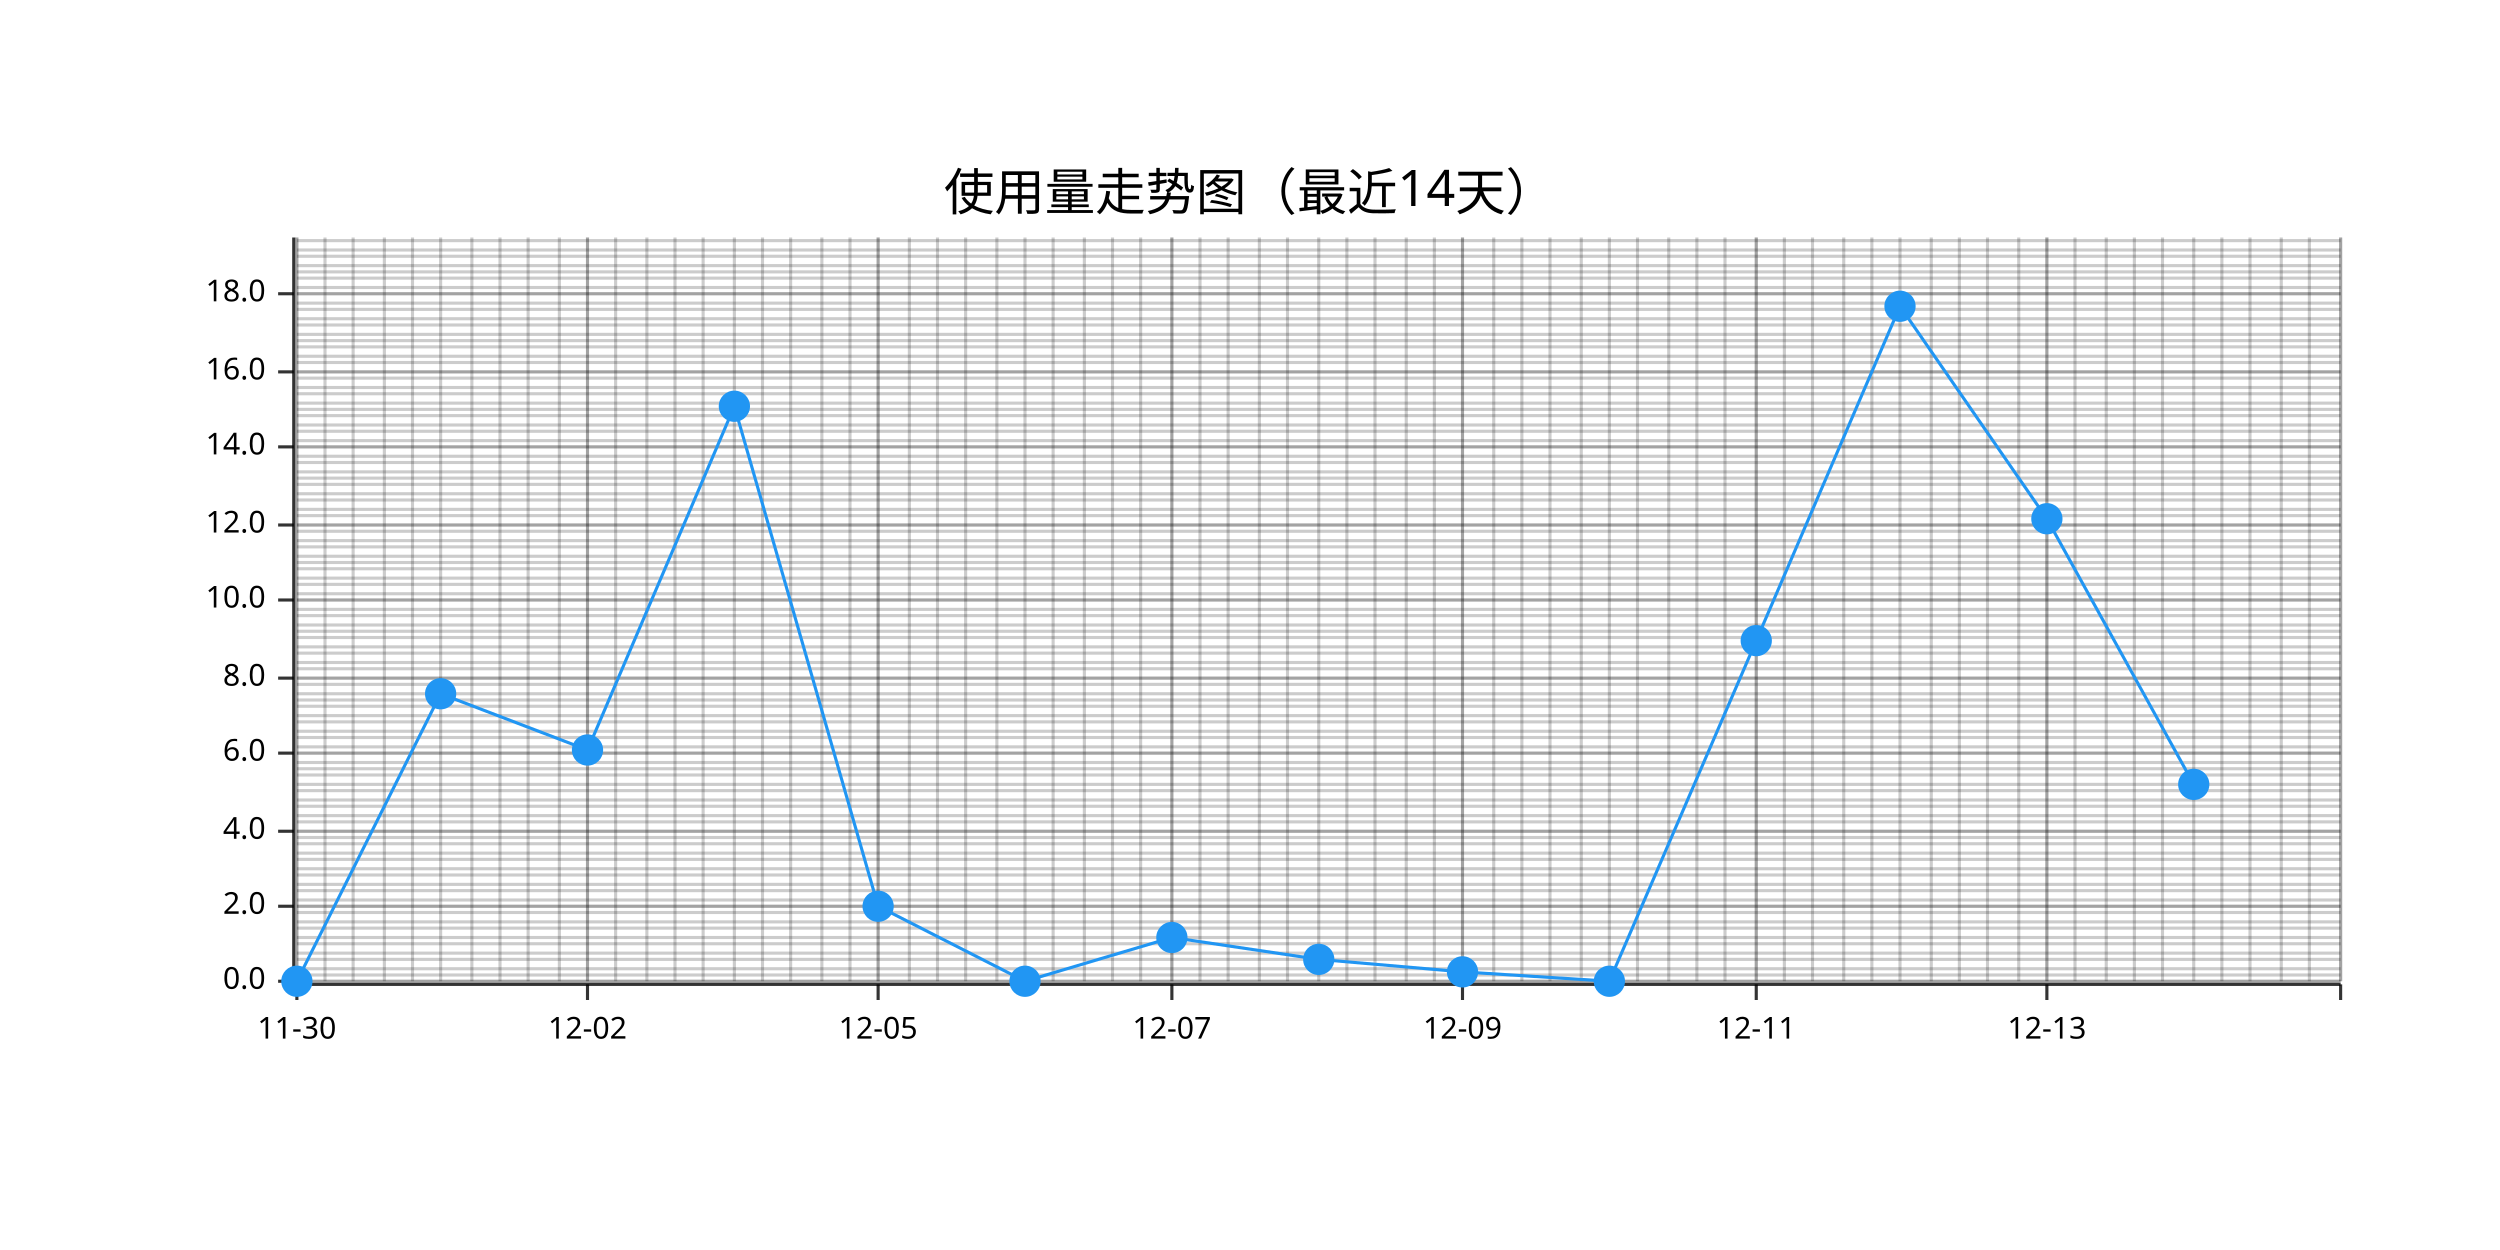
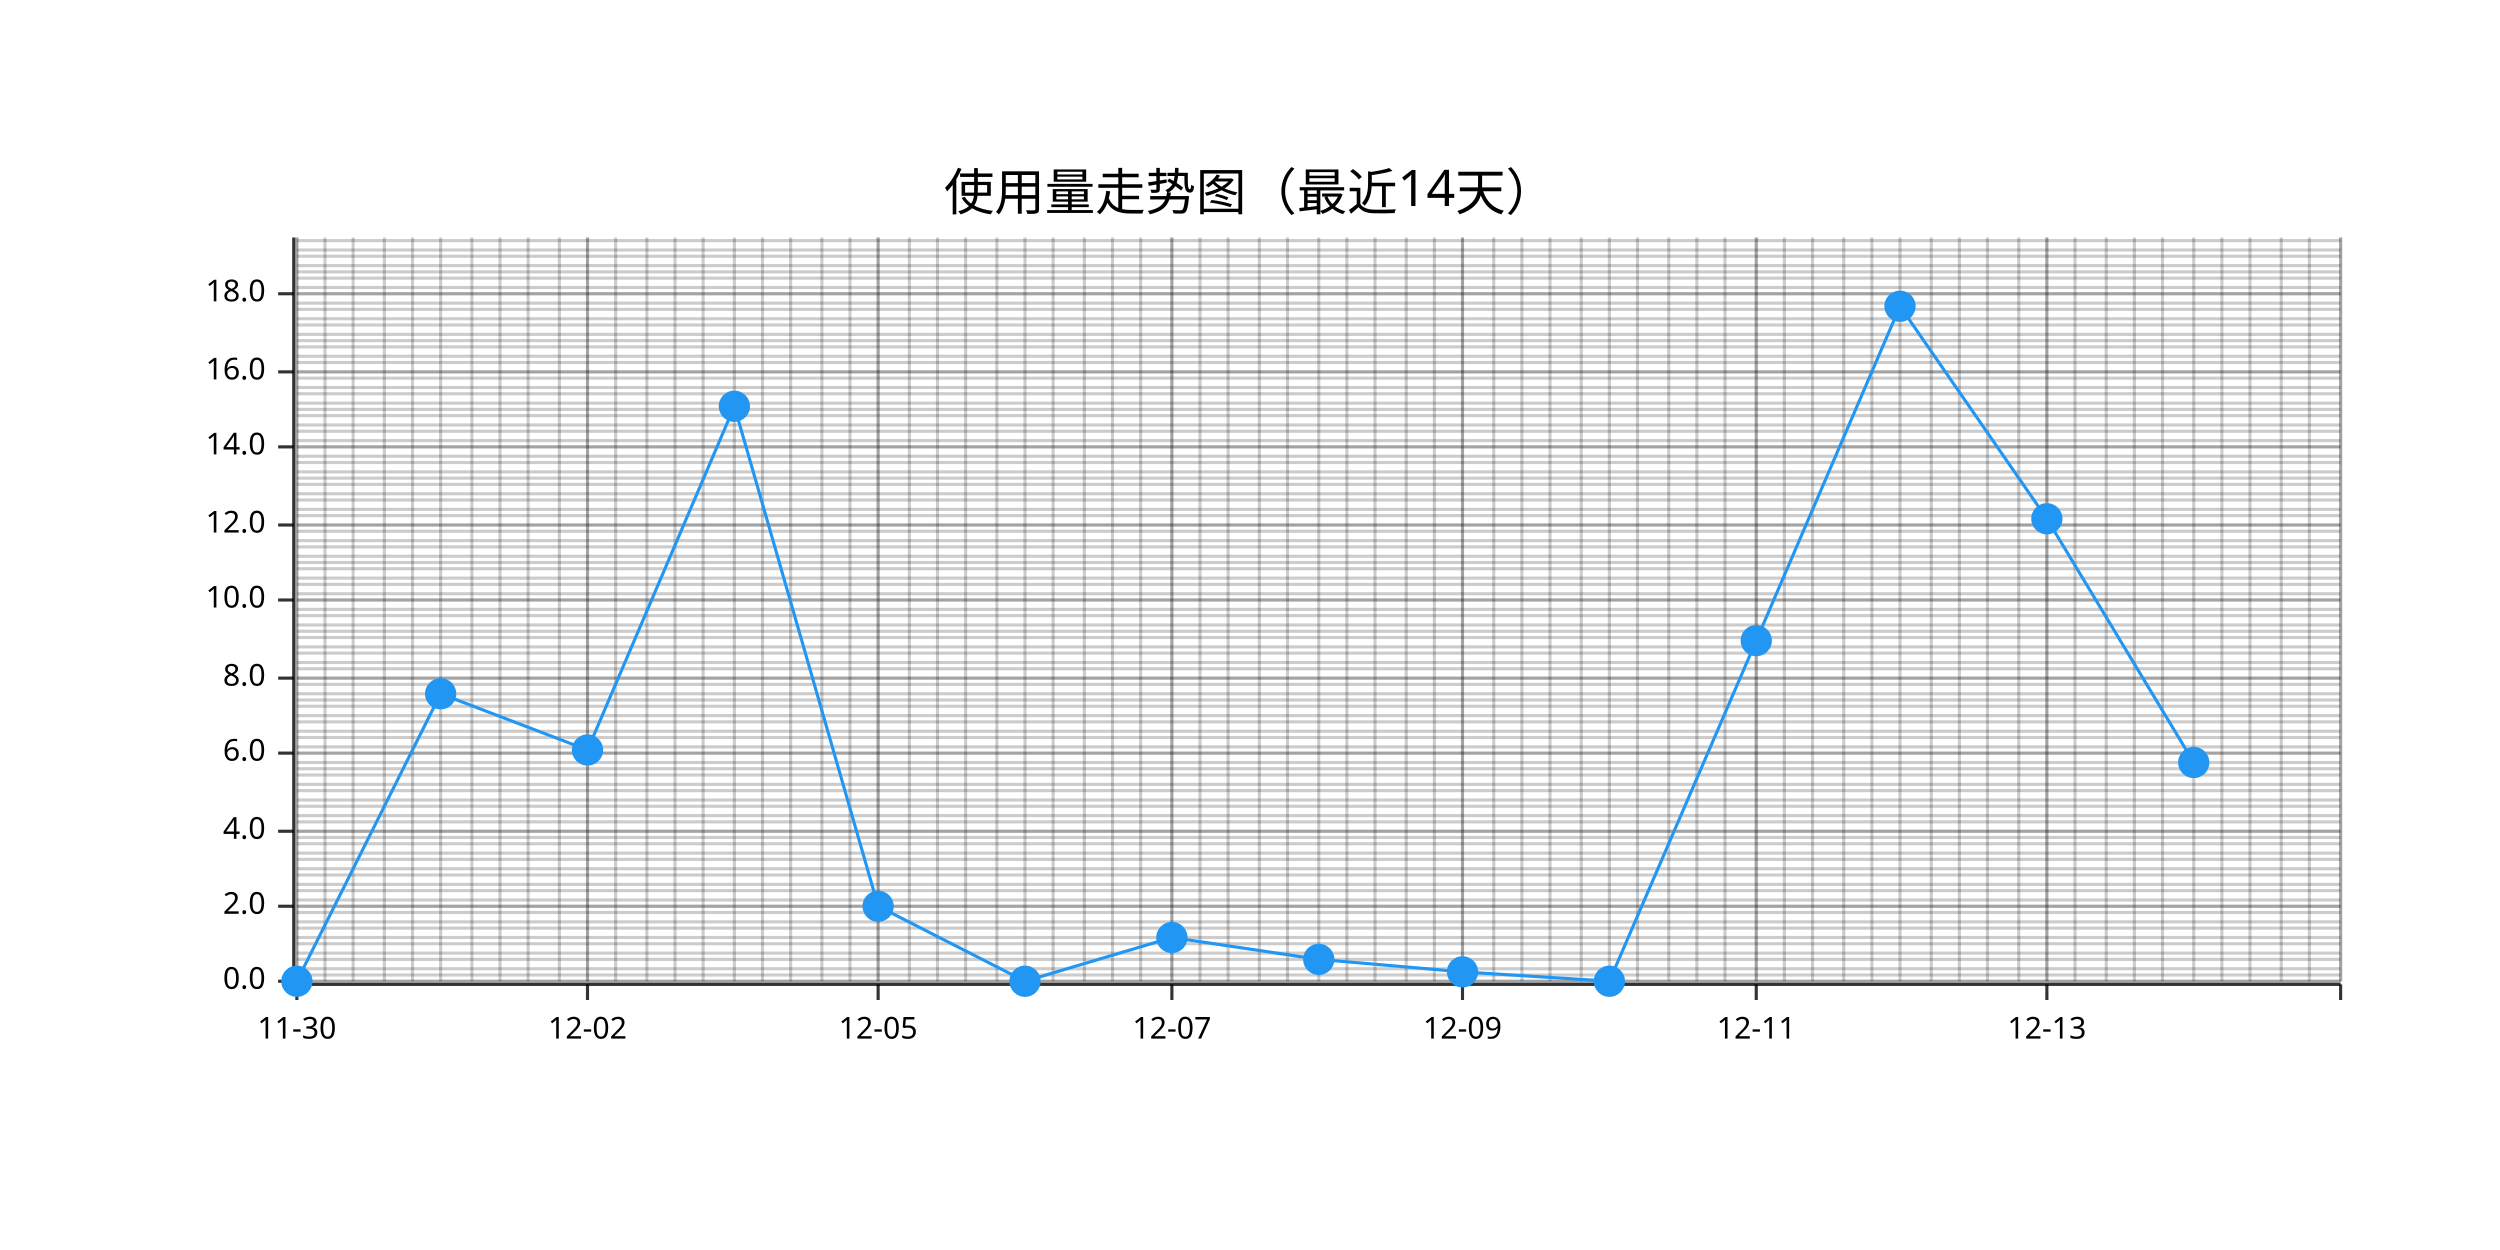
<svg xmlns="http://www.w3.org/2000/svg" width="800" height="400" viewBox="0 0 800 400">
  <rect x="0" y="0" width="800" height="400" opacity="1" fill="#FFFFFF" stroke="none" />
  <text x="400" y="55" dy="0.76em" text-anchor="middle" font-family="sans-serif" font-size="16.129" opacity="1" fill="#000000">
使用量走势图（最近14天）
</text>
  <line opacity="0.2" stroke="#000000" stroke-width="1" x1="95" y1="314" x2="95" y2="76" />
  <line opacity="0.2" stroke="#000000" stroke-width="1" x1="104" y1="314" x2="104" y2="76" />
  <line opacity="0.2" stroke="#000000" stroke-width="1" x1="113" y1="314" x2="113" y2="76" />
  <line opacity="0.2" stroke="#000000" stroke-width="1" x1="123" y1="314" x2="123" y2="76" />
  <line opacity="0.2" stroke="#000000" stroke-width="1" x1="132" y1="314" x2="132" y2="76" />
  <line opacity="0.2" stroke="#000000" stroke-width="1" x1="141" y1="314" x2="141" y2="76" />
  <line opacity="0.2" stroke="#000000" stroke-width="1" x1="151" y1="314" x2="151" y2="76" />
  <line opacity="0.2" stroke="#000000" stroke-width="1" x1="160" y1="314" x2="160" y2="76" />
  <line opacity="0.2" stroke="#000000" stroke-width="1" x1="169" y1="314" x2="169" y2="76" />
  <line opacity="0.2" stroke="#000000" stroke-width="1" x1="179" y1="314" x2="179" y2="76" />
  <line opacity="0.2" stroke="#000000" stroke-width="1" x1="188" y1="314" x2="188" y2="76" />
  <line opacity="0.2" stroke="#000000" stroke-width="1" x1="197" y1="314" x2="197" y2="76" />
  <line opacity="0.2" stroke="#000000" stroke-width="1" x1="207" y1="314" x2="207" y2="76" />
  <line opacity="0.2" stroke="#000000" stroke-width="1" x1="216" y1="314" x2="216" y2="76" />
  <line opacity="0.2" stroke="#000000" stroke-width="1" x1="225" y1="314" x2="225" y2="76" />
  <line opacity="0.2" stroke="#000000" stroke-width="1" x1="235" y1="314" x2="235" y2="76" />
  <line opacity="0.2" stroke="#000000" stroke-width="1" x1="244" y1="314" x2="244" y2="76" />
  <line opacity="0.2" stroke="#000000" stroke-width="1" x1="253" y1="314" x2="253" y2="76" />
  <line opacity="0.2" stroke="#000000" stroke-width="1" x1="263" y1="314" x2="263" y2="76" />
  <line opacity="0.2" stroke="#000000" stroke-width="1" x1="272" y1="314" x2="272" y2="76" />
  <line opacity="0.2" stroke="#000000" stroke-width="1" x1="281" y1="314" x2="281" y2="76" />
  <line opacity="0.2" stroke="#000000" stroke-width="1" x1="291" y1="314" x2="291" y2="76" />
  <line opacity="0.2" stroke="#000000" stroke-width="1" x1="300" y1="314" x2="300" y2="76" />
  <line opacity="0.2" stroke="#000000" stroke-width="1" x1="309" y1="314" x2="309" y2="76" />
  <line opacity="0.2" stroke="#000000" stroke-width="1" x1="319" y1="314" x2="319" y2="76" />
  <line opacity="0.2" stroke="#000000" stroke-width="1" x1="328" y1="314" x2="328" y2="76" />
  <line opacity="0.2" stroke="#000000" stroke-width="1" x1="337" y1="314" x2="337" y2="76" />
  <line opacity="0.2" stroke="#000000" stroke-width="1" x1="347" y1="314" x2="347" y2="76" />
  <line opacity="0.2" stroke="#000000" stroke-width="1" x1="356" y1="314" x2="356" y2="76" />
  <line opacity="0.2" stroke="#000000" stroke-width="1" x1="365" y1="314" x2="365" y2="76" />
  <line opacity="0.2" stroke="#000000" stroke-width="1" x1="375" y1="314" x2="375" y2="76" />
  <line opacity="0.2" stroke="#000000" stroke-width="1" x1="384" y1="314" x2="384" y2="76" />
  <line opacity="0.2" stroke="#000000" stroke-width="1" x1="393" y1="314" x2="393" y2="76" />
  <line opacity="0.2" stroke="#000000" stroke-width="1" x1="403" y1="314" x2="403" y2="76" />
  <line opacity="0.2" stroke="#000000" stroke-width="1" x1="412" y1="314" x2="412" y2="76" />
  <line opacity="0.2" stroke="#000000" stroke-width="1" x1="422" y1="314" x2="422" y2="76" />
  <line opacity="0.2" stroke="#000000" stroke-width="1" x1="431" y1="314" x2="431" y2="76" />
  <line opacity="0.2" stroke="#000000" stroke-width="1" x1="440" y1="314" x2="440" y2="76" />
  <line opacity="0.2" stroke="#000000" stroke-width="1" x1="450" y1="314" x2="450" y2="76" />
  <line opacity="0.2" stroke="#000000" stroke-width="1" x1="459" y1="314" x2="459" y2="76" />
  <line opacity="0.2" stroke="#000000" stroke-width="1" x1="468" y1="314" x2="468" y2="76" />
  <line opacity="0.2" stroke="#000000" stroke-width="1" x1="478" y1="314" x2="478" y2="76" />
  <line opacity="0.2" stroke="#000000" stroke-width="1" x1="487" y1="314" x2="487" y2="76" />
  <line opacity="0.2" stroke="#000000" stroke-width="1" x1="496" y1="314" x2="496" y2="76" />
  <line opacity="0.2" stroke="#000000" stroke-width="1" x1="506" y1="314" x2="506" y2="76" />
  <line opacity="0.2" stroke="#000000" stroke-width="1" x1="515" y1="314" x2="515" y2="76" />
  <line opacity="0.2" stroke="#000000" stroke-width="1" x1="524" y1="314" x2="524" y2="76" />
  <line opacity="0.2" stroke="#000000" stroke-width="1" x1="534" y1="314" x2="534" y2="76" />
  <line opacity="0.2" stroke="#000000" stroke-width="1" x1="543" y1="314" x2="543" y2="76" />
  <line opacity="0.2" stroke="#000000" stroke-width="1" x1="552" y1="314" x2="552" y2="76" />
  <line opacity="0.2" stroke="#000000" stroke-width="1" x1="562" y1="314" x2="562" y2="76" />
  <line opacity="0.2" stroke="#000000" stroke-width="1" x1="571" y1="314" x2="571" y2="76" />
  <line opacity="0.2" stroke="#000000" stroke-width="1" x1="580" y1="314" x2="580" y2="76" />
  <line opacity="0.2" stroke="#000000" stroke-width="1" x1="590" y1="314" x2="590" y2="76" />
  <line opacity="0.2" stroke="#000000" stroke-width="1" x1="599" y1="314" x2="599" y2="76" />
  <line opacity="0.2" stroke="#000000" stroke-width="1" x1="608" y1="314" x2="608" y2="76" />
  <line opacity="0.2" stroke="#000000" stroke-width="1" x1="618" y1="314" x2="618" y2="76" />
  <line opacity="0.2" stroke="#000000" stroke-width="1" x1="627" y1="314" x2="627" y2="76" />
  <line opacity="0.2" stroke="#000000" stroke-width="1" x1="636" y1="314" x2="636" y2="76" />
  <line opacity="0.2" stroke="#000000" stroke-width="1" x1="646" y1="314" x2="646" y2="76" />
  <line opacity="0.2" stroke="#000000" stroke-width="1" x1="655" y1="314" x2="655" y2="76" />
  <line opacity="0.2" stroke="#000000" stroke-width="1" x1="664" y1="314" x2="664" y2="76" />
  <line opacity="0.2" stroke="#000000" stroke-width="1" x1="674" y1="314" x2="674" y2="76" />
  <line opacity="0.2" stroke="#000000" stroke-width="1" x1="683" y1="314" x2="683" y2="76" />
  <line opacity="0.2" stroke="#000000" stroke-width="1" x1="692" y1="314" x2="692" y2="76" />
  <line opacity="0.2" stroke="#000000" stroke-width="1" x1="702" y1="314" x2="702" y2="76" />
  <line opacity="0.2" stroke="#000000" stroke-width="1" x1="711" y1="314" x2="711" y2="76" />
  <line opacity="0.2" stroke="#000000" stroke-width="1" x1="720" y1="314" x2="720" y2="76" />
  <line opacity="0.2" stroke="#000000" stroke-width="1" x1="730" y1="314" x2="730" y2="76" />
  <line opacity="0.2" stroke="#000000" stroke-width="1" x1="739" y1="314" x2="739" y2="76" />
  <line opacity="0.2" stroke="#000000" stroke-width="1" x1="749" y1="314" x2="749" y2="76" />
  <line opacity="0.2" stroke="#000000" stroke-width="1" x1="95" y1="314" x2="749" y2="314" />
  <line opacity="0.2" stroke="#000000" stroke-width="1" x1="95" y1="312" x2="749" y2="312" />
  <line opacity="0.2" stroke="#000000" stroke-width="1" x1="95" y1="310" x2="749" y2="310" />
  <line opacity="0.2" stroke="#000000" stroke-width="1" x1="95" y1="307" x2="749" y2="307" />
  <line opacity="0.2" stroke="#000000" stroke-width="1" x1="95" y1="305" x2="749" y2="305" />
  <line opacity="0.2" stroke="#000000" stroke-width="1" x1="95" y1="302" x2="749" y2="302" />
  <line opacity="0.2" stroke="#000000" stroke-width="1" x1="95" y1="300" x2="749" y2="300" />
  <line opacity="0.2" stroke="#000000" stroke-width="1" x1="95" y1="297" x2="749" y2="297" />
  <line opacity="0.2" stroke="#000000" stroke-width="1" x1="95" y1="295" x2="749" y2="295" />
  <line opacity="0.2" stroke="#000000" stroke-width="1" x1="95" y1="292" x2="749" y2="292" />
  <line opacity="0.2" stroke="#000000" stroke-width="1" x1="95" y1="290" x2="749" y2="290" />
  <line opacity="0.2" stroke="#000000" stroke-width="1" x1="95" y1="288" x2="749" y2="288" />
  <line opacity="0.2" stroke="#000000" stroke-width="1" x1="95" y1="285" x2="749" y2="285" />
  <line opacity="0.2" stroke="#000000" stroke-width="1" x1="95" y1="283" x2="749" y2="283" />
  <line opacity="0.2" stroke="#000000" stroke-width="1" x1="95" y1="280" x2="749" y2="280" />
  <line opacity="0.2" stroke="#000000" stroke-width="1" x1="95" y1="278" x2="749" y2="278" />
  <line opacity="0.2" stroke="#000000" stroke-width="1" x1="95" y1="275" x2="749" y2="275" />
  <line opacity="0.2" stroke="#000000" stroke-width="1" x1="95" y1="273" x2="749" y2="273" />
  <line opacity="0.2" stroke="#000000" stroke-width="1" x1="95" y1="270" x2="749" y2="270" />
  <line opacity="0.2" stroke="#000000" stroke-width="1" x1="95" y1="268" x2="749" y2="268" />
  <line opacity="0.2" stroke="#000000" stroke-width="1" x1="95" y1="266" x2="749" y2="266" />
  <line opacity="0.2" stroke="#000000" stroke-width="1" x1="95" y1="263" x2="749" y2="263" />
  <line opacity="0.2" stroke="#000000" stroke-width="1" x1="95" y1="261" x2="749" y2="261" />
  <line opacity="0.2" stroke="#000000" stroke-width="1" x1="95" y1="258" x2="749" y2="258" />
  <line opacity="0.2" stroke="#000000" stroke-width="1" x1="95" y1="256" x2="749" y2="256" />
  <line opacity="0.2" stroke="#000000" stroke-width="1" x1="95" y1="253" x2="749" y2="253" />
  <line opacity="0.2" stroke="#000000" stroke-width="1" x1="95" y1="251" x2="749" y2="251" />
  <line opacity="0.2" stroke="#000000" stroke-width="1" x1="95" y1="248" x2="749" y2="248" />
  <line opacity="0.2" stroke="#000000" stroke-width="1" x1="95" y1="246" x2="749" y2="246" />
  <line opacity="0.2" stroke="#000000" stroke-width="1" x1="95" y1="244" x2="749" y2="244" />
  <line opacity="0.2" stroke="#000000" stroke-width="1" x1="95" y1="241" x2="749" y2="241" />
  <line opacity="0.2" stroke="#000000" stroke-width="1" x1="95" y1="239" x2="749" y2="239" />
  <line opacity="0.2" stroke="#000000" stroke-width="1" x1="95" y1="236" x2="749" y2="236" />
  <line opacity="0.2" stroke="#000000" stroke-width="1" x1="95" y1="234" x2="749" y2="234" />
  <line opacity="0.2" stroke="#000000" stroke-width="1" x1="95" y1="231" x2="749" y2="231" />
  <line opacity="0.2" stroke="#000000" stroke-width="1" x1="95" y1="229" x2="749" y2="229" />
  <line opacity="0.2" stroke="#000000" stroke-width="1" x1="95" y1="226" x2="749" y2="226" />
  <line opacity="0.2" stroke="#000000" stroke-width="1" x1="95" y1="224" x2="749" y2="224" />
  <line opacity="0.2" stroke="#000000" stroke-width="1" x1="95" y1="222" x2="749" y2="222" />
  <line opacity="0.2" stroke="#000000" stroke-width="1" x1="95" y1="219" x2="749" y2="219" />
  <line opacity="0.2" stroke="#000000" stroke-width="1" x1="95" y1="217" x2="749" y2="217" />
  <line opacity="0.2" stroke="#000000" stroke-width="1" x1="95" y1="214" x2="749" y2="214" />
  <line opacity="0.2" stroke="#000000" stroke-width="1" x1="95" y1="212" x2="749" y2="212" />
  <line opacity="0.2" stroke="#000000" stroke-width="1" x1="95" y1="209" x2="749" y2="209" />
  <line opacity="0.2" stroke="#000000" stroke-width="1" x1="95" y1="207" x2="749" y2="207" />
  <line opacity="0.2" stroke="#000000" stroke-width="1" x1="95" y1="204" x2="749" y2="204" />
  <line opacity="0.2" stroke="#000000" stroke-width="1" x1="95" y1="202" x2="749" y2="202" />
  <line opacity="0.2" stroke="#000000" stroke-width="1" x1="95" y1="200" x2="749" y2="200" />
  <line opacity="0.2" stroke="#000000" stroke-width="1" x1="95" y1="197" x2="749" y2="197" />
  <line opacity="0.2" stroke="#000000" stroke-width="1" x1="95" y1="195" x2="749" y2="195" />
  <line opacity="0.2" stroke="#000000" stroke-width="1" x1="95" y1="192" x2="749" y2="192" />
  <line opacity="0.2" stroke="#000000" stroke-width="1" x1="95" y1="190" x2="749" y2="190" />
  <line opacity="0.2" stroke="#000000" stroke-width="1" x1="95" y1="187" x2="749" y2="187" />
  <line opacity="0.2" stroke="#000000" stroke-width="1" x1="95" y1="185" x2="749" y2="185" />
  <line opacity="0.2" stroke="#000000" stroke-width="1" x1="95" y1="182" x2="749" y2="182" />
  <line opacity="0.2" stroke="#000000" stroke-width="1" x1="95" y1="180" x2="749" y2="180" />
  <line opacity="0.2" stroke="#000000" stroke-width="1" x1="95" y1="178" x2="749" y2="178" />
  <line opacity="0.2" stroke="#000000" stroke-width="1" x1="95" y1="175" x2="749" y2="175" />
  <line opacity="0.2" stroke="#000000" stroke-width="1" x1="95" y1="173" x2="749" y2="173" />
  <line opacity="0.2" stroke="#000000" stroke-width="1" x1="95" y1="170" x2="749" y2="170" />
  <line opacity="0.2" stroke="#000000" stroke-width="1" x1="95" y1="168" x2="749" y2="168" />
  <line opacity="0.2" stroke="#000000" stroke-width="1" x1="95" y1="165" x2="749" y2="165" />
  <line opacity="0.2" stroke="#000000" stroke-width="1" x1="95" y1="163" x2="749" y2="163" />
  <line opacity="0.2" stroke="#000000" stroke-width="1" x1="95" y1="160" x2="749" y2="160" />
  <line opacity="0.2" stroke="#000000" stroke-width="1" x1="95" y1="158" x2="749" y2="158" />
  <line opacity="0.2" stroke="#000000" stroke-width="1" x1="95" y1="155" x2="749" y2="155" />
  <line opacity="0.2" stroke="#000000" stroke-width="1" x1="95" y1="153" x2="749" y2="153" />
  <line opacity="0.2" stroke="#000000" stroke-width="1" x1="95" y1="151" x2="749" y2="151" />
  <line opacity="0.2" stroke="#000000" stroke-width="1" x1="95" y1="148" x2="749" y2="148" />
  <line opacity="0.2" stroke="#000000" stroke-width="1" x1="95" y1="146" x2="749" y2="146" />
  <line opacity="0.2" stroke="#000000" stroke-width="1" x1="95" y1="143" x2="749" y2="143" />
  <line opacity="0.2" stroke="#000000" stroke-width="1" x1="95" y1="141" x2="749" y2="141" />
  <line opacity="0.2" stroke="#000000" stroke-width="1" x1="95" y1="138" x2="749" y2="138" />
  <line opacity="0.2" stroke="#000000" stroke-width="1" x1="95" y1="136" x2="749" y2="136" />
  <line opacity="0.2" stroke="#000000" stroke-width="1" x1="95" y1="133" x2="749" y2="133" />
  <line opacity="0.2" stroke="#000000" stroke-width="1" x1="95" y1="131" x2="749" y2="131" />
  <line opacity="0.2" stroke="#000000" stroke-width="1" x1="95" y1="129" x2="749" y2="129" />
  <line opacity="0.2" stroke="#000000" stroke-width="1" x1="95" y1="126" x2="749" y2="126" />
  <line opacity="0.2" stroke="#000000" stroke-width="1" x1="95" y1="124" x2="749" y2="124" />
  <line opacity="0.2" stroke="#000000" stroke-width="1" x1="95" y1="121" x2="749" y2="121" />
  <line opacity="0.2" stroke="#000000" stroke-width="1" x1="95" y1="119" x2="749" y2="119" />
  <line opacity="0.2" stroke="#000000" stroke-width="1" x1="95" y1="116" x2="749" y2="116" />
  <line opacity="0.2" stroke="#000000" stroke-width="1" x1="95" y1="114" x2="749" y2="114" />
  <line opacity="0.2" stroke="#000000" stroke-width="1" x1="95" y1="111" x2="749" y2="111" />
  <line opacity="0.2" stroke="#000000" stroke-width="1" x1="95" y1="109" x2="749" y2="109" />
  <line opacity="0.2" stroke="#000000" stroke-width="1" x1="95" y1="107" x2="749" y2="107" />
  <line opacity="0.2" stroke="#000000" stroke-width="1" x1="95" y1="104" x2="749" y2="104" />
  <line opacity="0.2" stroke="#000000" stroke-width="1" x1="95" y1="102" x2="749" y2="102" />
  <line opacity="0.2" stroke="#000000" stroke-width="1" x1="95" y1="99" x2="749" y2="99" />
  <line opacity="0.2" stroke="#000000" stroke-width="1" x1="95" y1="97" x2="749" y2="97" />
  <line opacity="0.2" stroke="#000000" stroke-width="1" x1="95" y1="94" x2="749" y2="94" />
  <line opacity="0.2" stroke="#000000" stroke-width="1" x1="95" y1="92" x2="749" y2="92" />
  <line opacity="0.2" stroke="#000000" stroke-width="1" x1="95" y1="89" x2="749" y2="89" />
  <line opacity="0.2" stroke="#000000" stroke-width="1" x1="95" y1="87" x2="749" y2="87" />
  <line opacity="0.2" stroke="#000000" stroke-width="1" x1="95" y1="85" x2="749" y2="85" />
  <line opacity="0.2" stroke="#000000" stroke-width="1" x1="95" y1="82" x2="749" y2="82" />
  <line opacity="0.2" stroke="#000000" stroke-width="1" x1="95" y1="80" x2="749" y2="80" />
  <line opacity="0.2" stroke="#000000" stroke-width="1" x1="95" y1="77" x2="749" y2="77" />
  <line opacity="0.2" stroke="#000000" stroke-width="1" x1="95" y1="314" x2="95" y2="76" />
  <line opacity="0.2" stroke="#000000" stroke-width="1" x1="188" y1="314" x2="188" y2="76" />
  <line opacity="0.2" stroke="#000000" stroke-width="1" x1="281" y1="314" x2="281" y2="76" />
  <line opacity="0.2" stroke="#000000" stroke-width="1" x1="375" y1="314" x2="375" y2="76" />
  <line opacity="0.2" stroke="#000000" stroke-width="1" x1="468" y1="314" x2="468" y2="76" />
  <line opacity="0.2" stroke="#000000" stroke-width="1" x1="562" y1="314" x2="562" y2="76" />
  <line opacity="0.2" stroke="#000000" stroke-width="1" x1="655" y1="314" x2="655" y2="76" />
  <line opacity="0.2" stroke="#000000" stroke-width="1" x1="749" y1="314" x2="749" y2="76" />
  <line opacity="0.2" stroke="#000000" stroke-width="1" x1="95" y1="314" x2="749" y2="314" />
  <line opacity="0.2" stroke="#000000" stroke-width="1" x1="95" y1="290" x2="749" y2="290" />
  <line opacity="0.2" stroke="#000000" stroke-width="1" x1="95" y1="266" x2="749" y2="266" />
  <line opacity="0.2" stroke="#000000" stroke-width="1" x1="95" y1="241" x2="749" y2="241" />
  <line opacity="0.2" stroke="#000000" stroke-width="1" x1="95" y1="217" x2="749" y2="217" />
  <line opacity="0.2" stroke="#000000" stroke-width="1" x1="95" y1="192" x2="749" y2="192" />
  <line opacity="0.2" stroke="#000000" stroke-width="1" x1="95" y1="168" x2="749" y2="168" />
  <line opacity="0.2" stroke="#000000" stroke-width="1" x1="95" y1="143" x2="749" y2="143" />
  <line opacity="0.2" stroke="#000000" stroke-width="1" x1="95" y1="119" x2="749" y2="119" />
  <line opacity="0.2" stroke="#000000" stroke-width="1" x1="95" y1="94" x2="749" y2="94" />
  <polyline fill="none" opacity="0.8" stroke="#000000" stroke-width="1" points="94,76 94,314 " />
  <text x="85" y="314" dy="0.5ex" text-anchor="end" font-family="sans-serif" font-size="9.677" opacity="1" fill="#000000">
0.0
</text>
  <polyline fill="none" opacity="0.8" stroke="#000000" stroke-width="1" points="89,314 94,314 " />
  <text x="85" y="290" dy="0.5ex" text-anchor="end" font-family="sans-serif" font-size="9.677" opacity="1" fill="#000000">
2.0
</text>
  <polyline fill="none" opacity="0.8" stroke="#000000" stroke-width="1" points="89,290 94,290 " />
  <text x="85" y="266" dy="0.5ex" text-anchor="end" font-family="sans-serif" font-size="9.677" opacity="1" fill="#000000">
4.0
</text>
  <polyline fill="none" opacity="0.8" stroke="#000000" stroke-width="1" points="89,266 94,266 " />
  <text x="85" y="241" dy="0.5ex" text-anchor="end" font-family="sans-serif" font-size="9.677" opacity="1" fill="#000000">
6.0
</text>
  <polyline fill="none" opacity="0.8" stroke="#000000" stroke-width="1" points="89,241 94,241 " />
  <text x="85" y="217" dy="0.5ex" text-anchor="end" font-family="sans-serif" font-size="9.677" opacity="1" fill="#000000">
8.0
</text>
  <polyline fill="none" opacity="0.8" stroke="#000000" stroke-width="1" points="89,217 94,217 " />
  <text x="85" y="192" dy="0.5ex" text-anchor="end" font-family="sans-serif" font-size="9.677" opacity="1" fill="#000000">
10.0
</text>
  <polyline fill="none" opacity="0.8" stroke="#000000" stroke-width="1" points="89,192 94,192 " />
  <text x="85" y="168" dy="0.5ex" text-anchor="end" font-family="sans-serif" font-size="9.677" opacity="1" fill="#000000">
12.0
</text>
  <polyline fill="none" opacity="0.8" stroke="#000000" stroke-width="1" points="89,168 94,168 " />
  <text x="85" y="143" dy="0.5ex" text-anchor="end" font-family="sans-serif" font-size="9.677" opacity="1" fill="#000000">
14.0
</text>
  <polyline fill="none" opacity="0.8" stroke="#000000" stroke-width="1" points="89,143 94,143 " />
  <text x="85" y="119" dy="0.5ex" text-anchor="end" font-family="sans-serif" font-size="9.677" opacity="1" fill="#000000">
16.0
</text>
  <polyline fill="none" opacity="0.8" stroke="#000000" stroke-width="1" points="89,119 94,119 " />
  <text x="85" y="94" dy="0.5ex" text-anchor="end" font-family="sans-serif" font-size="9.677" opacity="1" fill="#000000">
18.0
</text>
  <polyline fill="none" opacity="0.8" stroke="#000000" stroke-width="1" points="89,94 94,94 " />
  <polyline fill="none" opacity="0.8" stroke="#000000" stroke-width="1" points="95,315 749,315 " />
  <text x="95" y="325" dy="0.76em" text-anchor="middle" font-family="sans-serif" font-size="9.677" opacity="1" fill="#000000">
11-30
</text>
  <polyline fill="none" opacity="0.8" stroke="#000000" stroke-width="1" points="95,315 95,320 " />
  <text x="188" y="325" dy="0.76em" text-anchor="middle" font-family="sans-serif" font-size="9.677" opacity="1" fill="#000000">
12-02
</text>
  <polyline fill="none" opacity="0.8" stroke="#000000" stroke-width="1" points="188,315 188,320 " />
  <text x="281" y="325" dy="0.76em" text-anchor="middle" font-family="sans-serif" font-size="9.677" opacity="1" fill="#000000">
12-05
</text>
  <polyline fill="none" opacity="0.8" stroke="#000000" stroke-width="1" points="281,315 281,320 " />
  <text x="375" y="325" dy="0.76em" text-anchor="middle" font-family="sans-serif" font-size="9.677" opacity="1" fill="#000000">
12-07
</text>
  <polyline fill="none" opacity="0.8" stroke="#000000" stroke-width="1" points="375,315 375,320 " />
  <text x="468" y="325" dy="0.76em" text-anchor="middle" font-family="sans-serif" font-size="9.677" opacity="1" fill="#000000">
12-09
</text>
  <polyline fill="none" opacity="0.8" stroke="#000000" stroke-width="1" points="468,315 468,320 " />
  <text x="562" y="325" dy="0.76em" text-anchor="middle" font-family="sans-serif" font-size="9.677" opacity="1" fill="#000000">
12-11
</text>
  <polyline fill="none" opacity="0.8" stroke="#000000" stroke-width="1" points="562,315 562,320 " />
  <text x="655" y="325" dy="0.76em" text-anchor="middle" font-family="sans-serif" font-size="9.677" opacity="1" fill="#000000">
12-13
</text>
  <polyline fill="none" opacity="0.8" stroke="#000000" stroke-width="1" points="655,315 655,320 " />
  <text x="749" y="325" dy="0.76em" text-anchor="middle" font-family="sans-serif" font-size="9.677" opacity="1" fill="#000000">

</text>
  <polyline fill="none" opacity="0.8" stroke="#000000" stroke-width="1" points="749,315 749,320 " />
-   <polyline fill="none" opacity="1" stroke="#2196F3" stroke-width="1" points="95,314 141,222 188,240 235,130 281,290 328,314 375,300 422,307 468,311 515,314 562,205 608,98 655,166 702,251 " />
+   <polyline fill="none" opacity="1" stroke="#2196F3" stroke-width="1" points="95,314 141,222 188,240 235,130 281,290 328,314 375,300 422,307 468,311 515,314 562,205 608,98 655,166 702,244 " />
  <circle cx="95" cy="314" r="5" opacity="1" fill="#2196F3" stroke="none" stroke-width="1" />
  <circle cx="141" cy="222" r="5" opacity="1" fill="#2196F3" stroke="none" stroke-width="1" />
  <circle cx="188" cy="240" r="5" opacity="1" fill="#2196F3" stroke="none" stroke-width="1" />
  <circle cx="235" cy="130" r="5" opacity="1" fill="#2196F3" stroke="none" stroke-width="1" />
  <circle cx="281" cy="290" r="5" opacity="1" fill="#2196F3" stroke="none" stroke-width="1" />
  <circle cx="328" cy="314" r="5" opacity="1" fill="#2196F3" stroke="none" stroke-width="1" />
  <circle cx="375" cy="300" r="5" opacity="1" fill="#2196F3" stroke="none" stroke-width="1" />
  <circle cx="422" cy="307" r="5" opacity="1" fill="#2196F3" stroke="none" stroke-width="1" />
  <circle cx="468" cy="311" r="5" opacity="1" fill="#2196F3" stroke="none" stroke-width="1" />
  <circle cx="515" cy="314" r="5" opacity="1" fill="#2196F3" stroke="none" stroke-width="1" />
  <circle cx="562" cy="205" r="5" opacity="1" fill="#2196F3" stroke="none" stroke-width="1" />
  <circle cx="608" cy="98" r="5" opacity="1" fill="#2196F3" stroke="none" stroke-width="1" />
  <circle cx="655" cy="166" r="5" opacity="1" fill="#2196F3" stroke="none" stroke-width="1" />
-   <circle cx="702" cy="251" r="5" opacity="1" fill="#2196F3" stroke="none" stroke-width="1" />
+   <circle cx="702" cy="244" r="5" opacity="1" fill="#2196F3" stroke="none" stroke-width="1" />
</svg>
